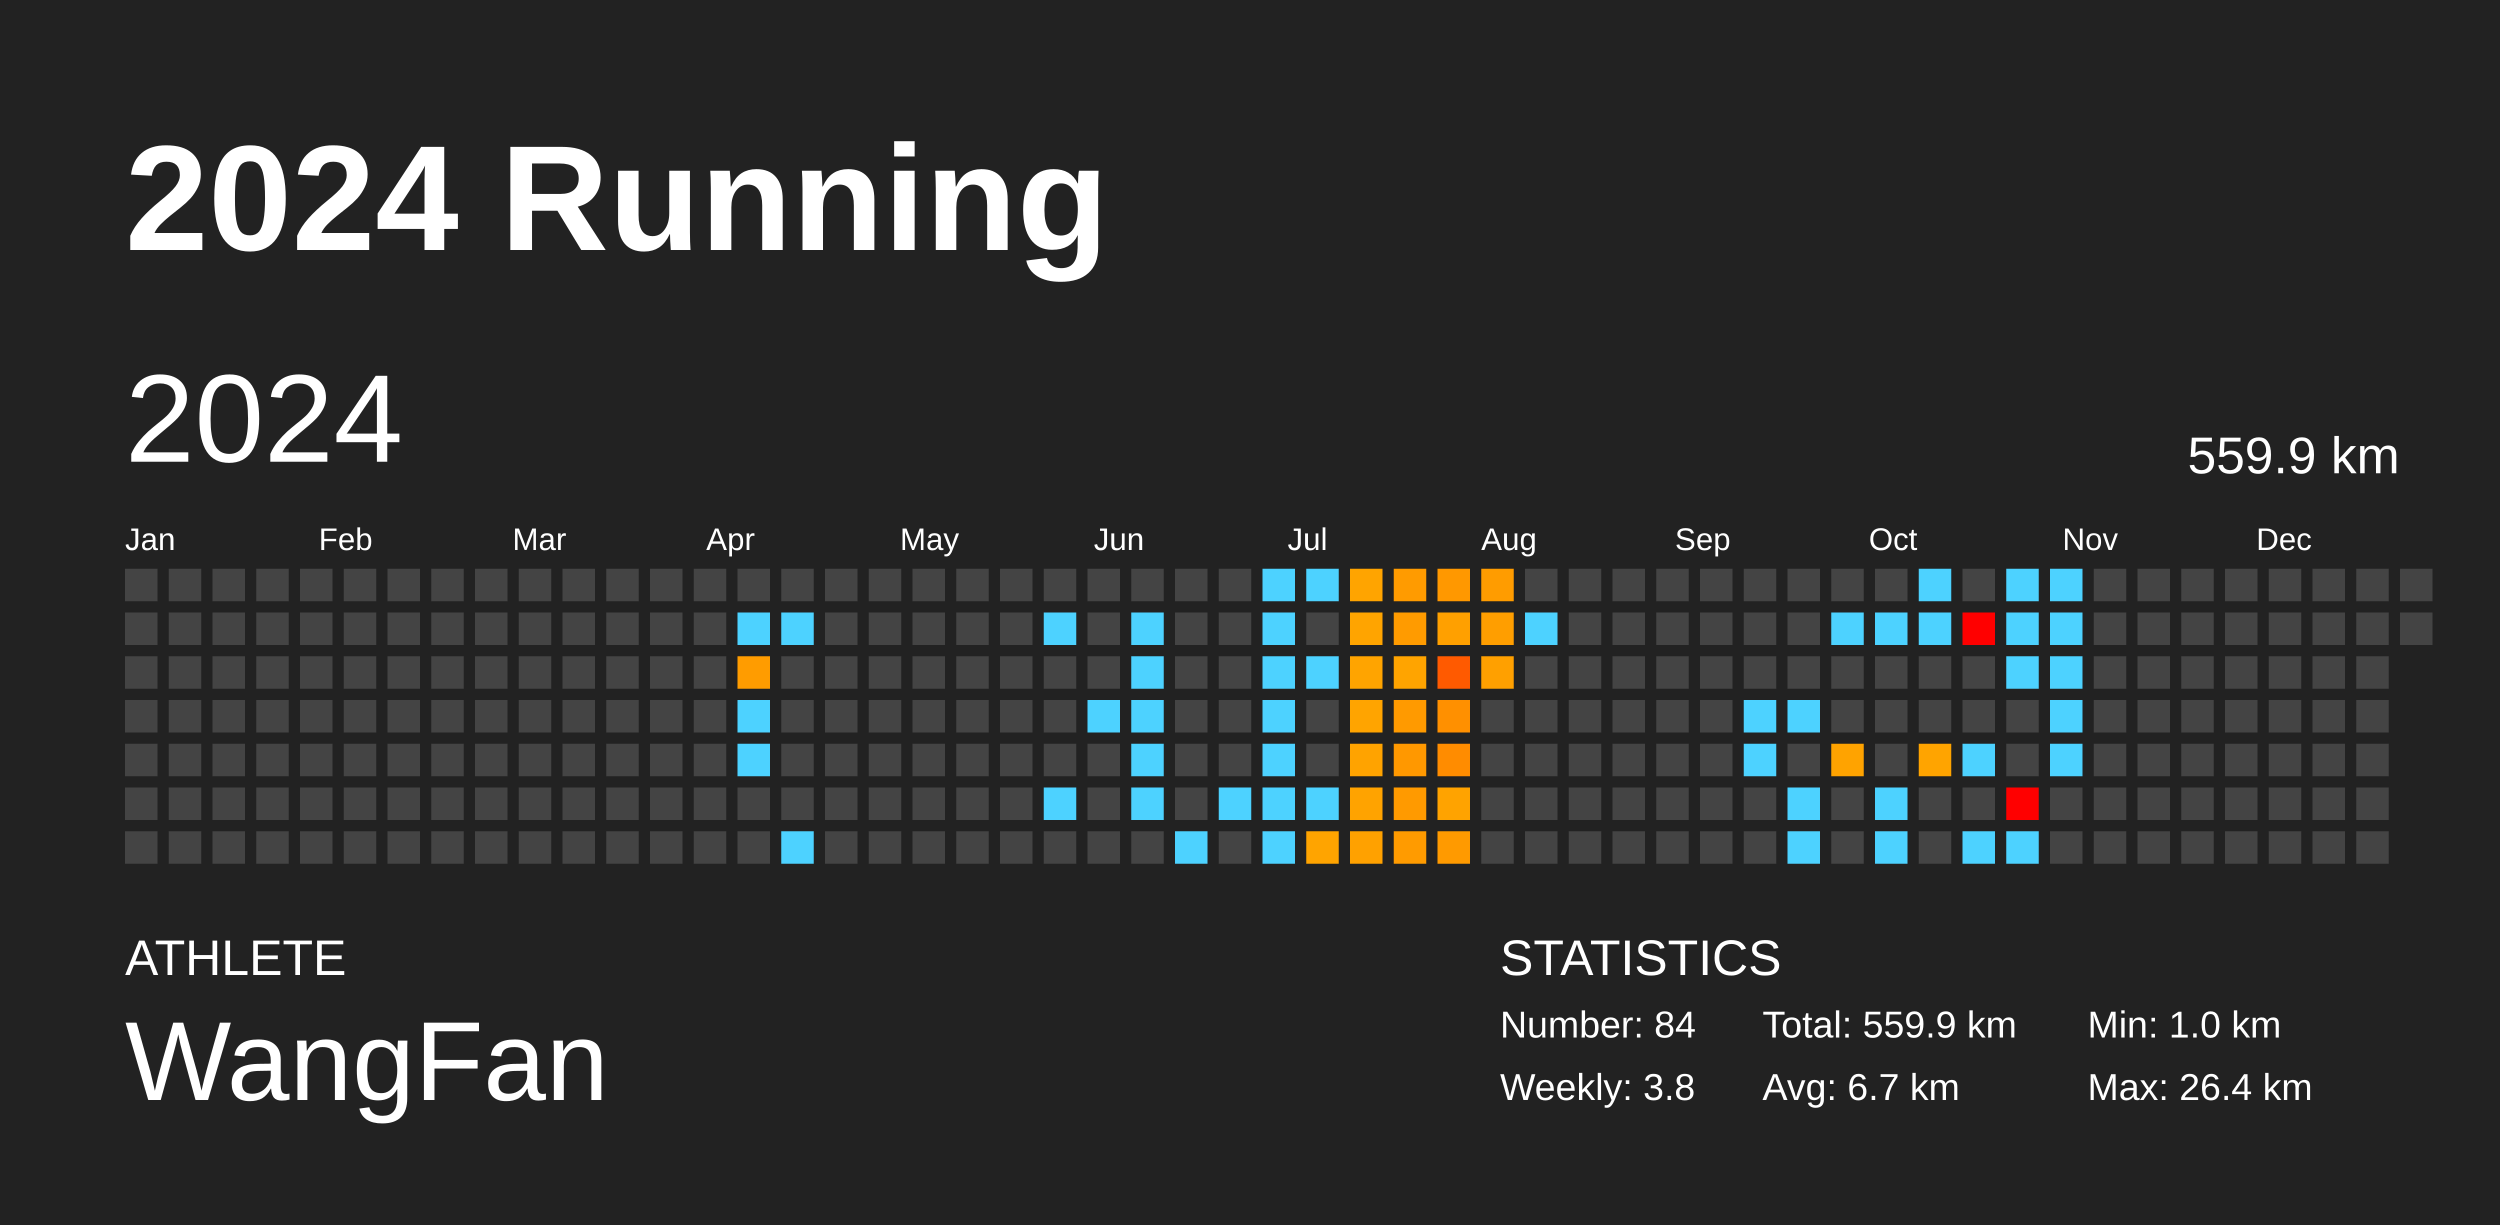
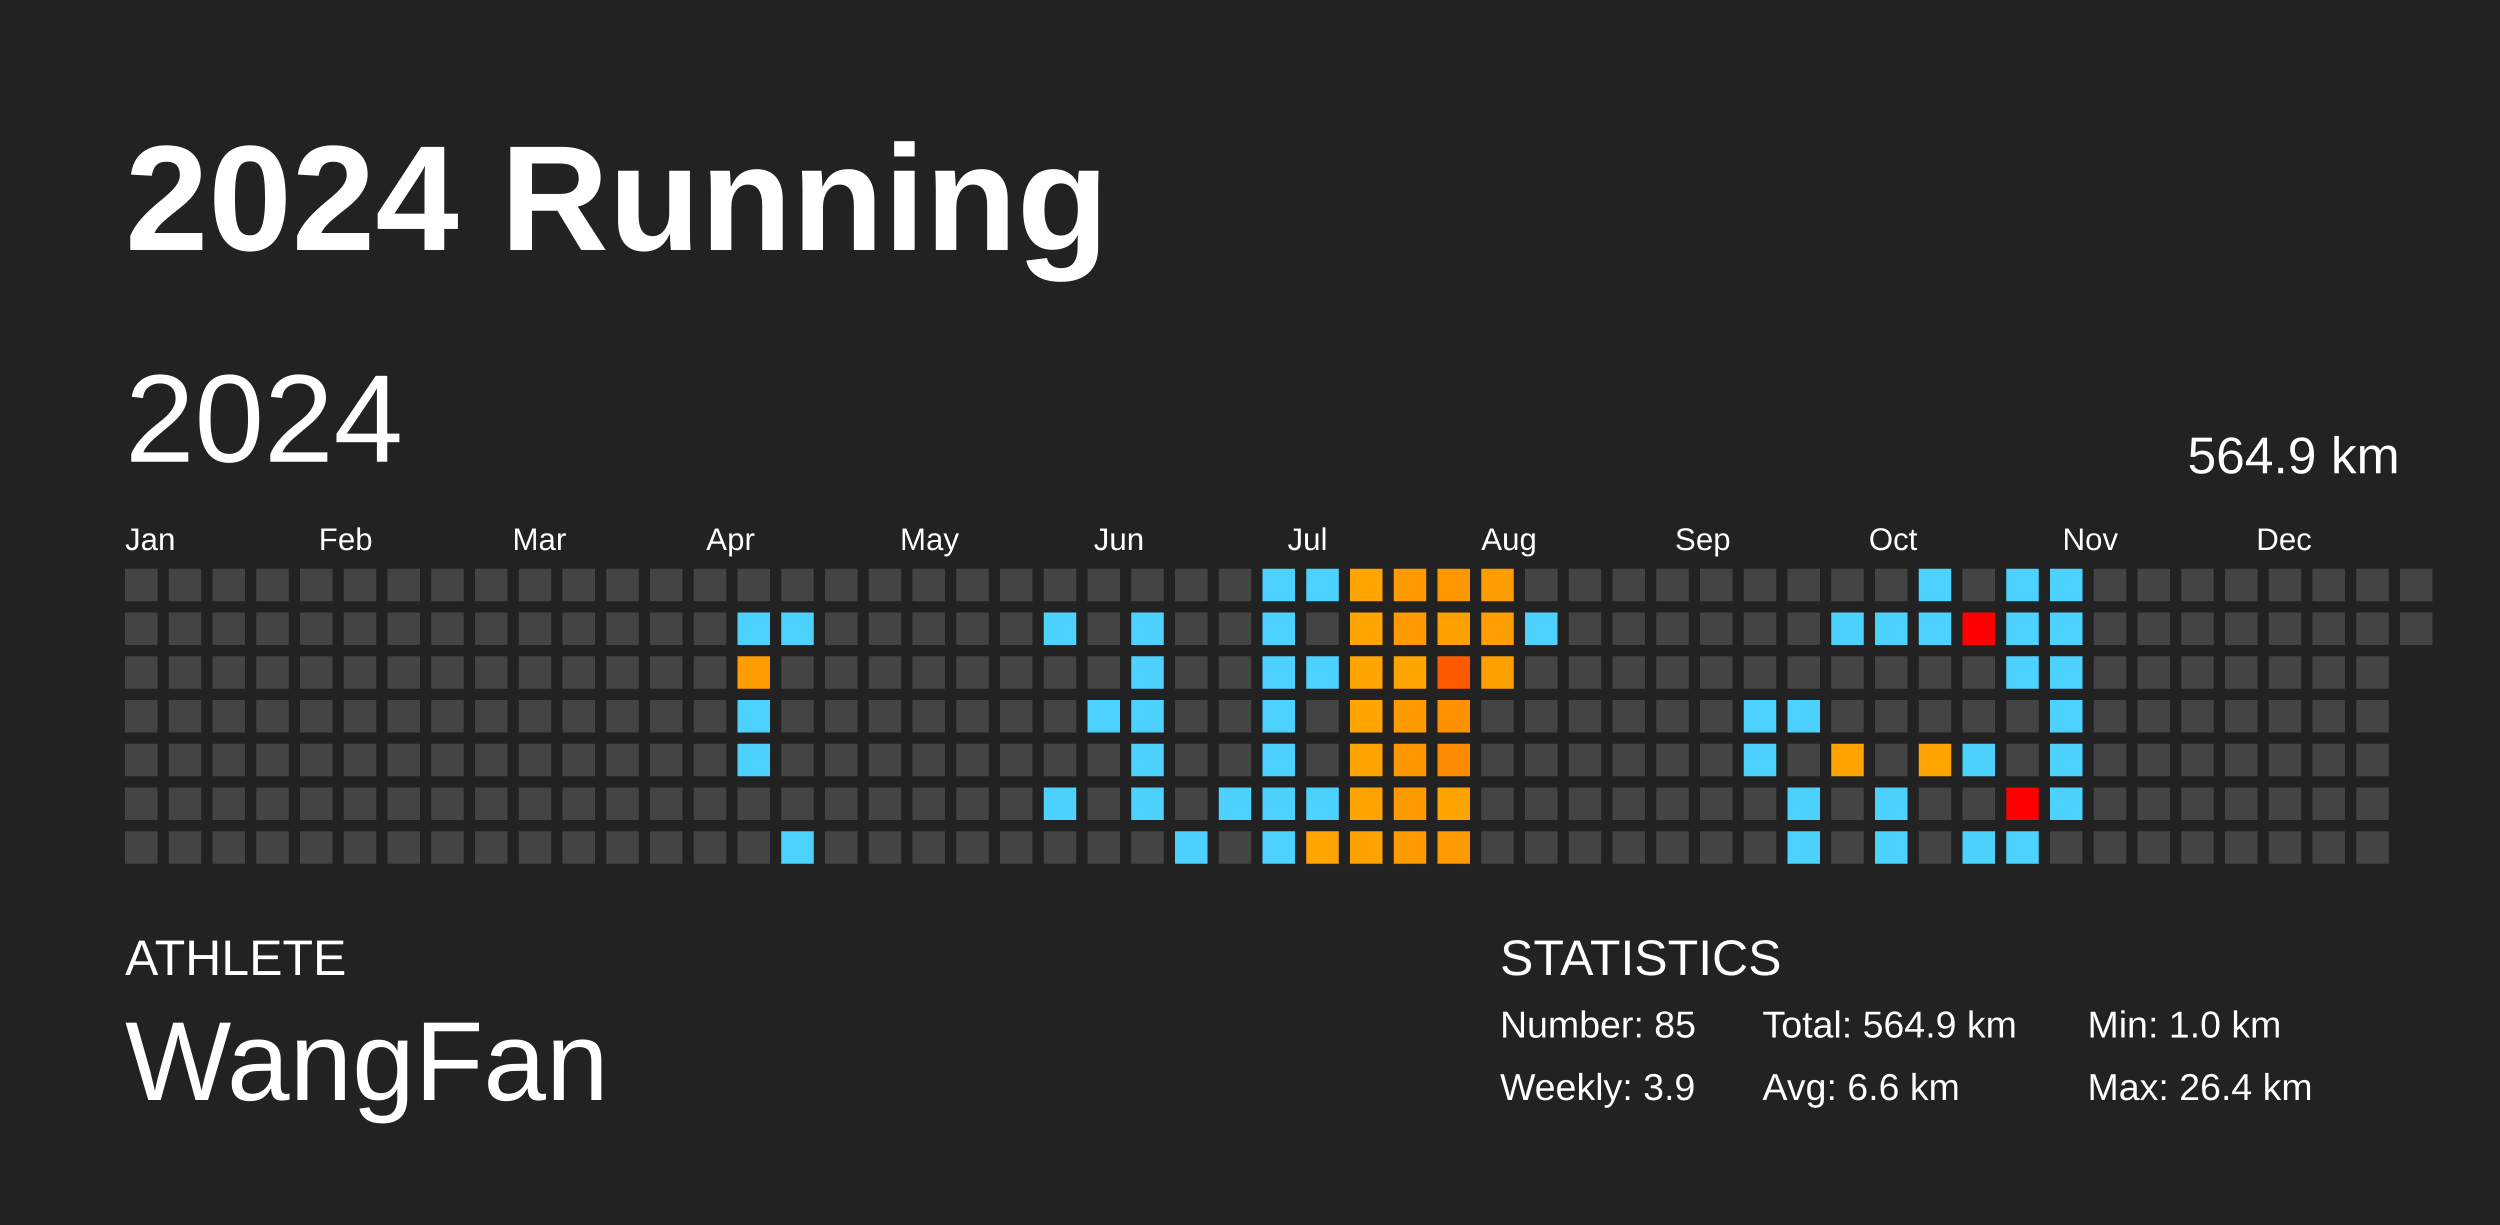
<svg xmlns="http://www.w3.org/2000/svg" baseProfile="full" height="98mm" version="1.1" viewBox="0,0,200,98" width="200mm">
  <defs />
  <rect fill="#222222" height="98" width="200" x="0" y="0" />
  <text fill="#FFFFFF" style="font-size:12px; font-family:Arial; font-weight:bold;" x="10" y="20">2024 Running</text>
  <text fill="#FFFFFF" style="font-size:4px; font-family:Arial" x="10" y="78">ATHLETE</text>
  <text fill="#FFFFFF" style="font-size:9px; font-family:Arial" x="10" y="88">WangFan</text>
  <text fill="#FFFFFF" style="font-size:4px; font-family:Arial" x="120" y="78">STATISTICS</text>
-   <text fill="#FFFFFF" style="font-size:3px; font-family:Arial" x="120" y="83">Number: 84</text>
-   <text fill="#FFFFFF" style="font-size:3px; font-family:Arial" x="120" y="88">Weekly: 3.8</text>
-   <text fill="#FFFFFF" style="font-size:3px; font-family:Arial" x="141" y="83">Total: 559.9 km</text>
-   <text fill="#FFFFFF" style="font-size:3px; font-family:Arial" x="141" y="88">Avg: 6.7 km</text>
+   <text fill="#FFFFFF" style="font-size:3px; font-family:Arial" x="120" y="83">Number: 85</text>
+   <text fill="#FFFFFF" style="font-size:3px; font-family:Arial" x="120" y="88">Weekly: 3.9</text>
+   <text fill="#FFFFFF" style="font-size:3px; font-family:Arial" x="141" y="83">Total: 564.9 km</text>
+   <text fill="#FFFFFF" style="font-size:3px; font-family:Arial" x="141" y="88">Avg: 6.6 km</text>
  <text fill="#FFFFFF" style="font-size:3px; font-family:Arial" x="167" y="83">Min: 1.0 km</text>
  <text fill="#FFFFFF" style="font-size:3px; font-family:Arial" x="167" y="88">Max: 26.4 km</text>
  <text dominant-baseline="hanging" fill="#FFFFFF" style="font-size:10.0px; font-family:Arial;" x="10" y="30">2024</text>
-   <text dominant-baseline="hanging" fill="#FFFFFF" style="font-size:4.125px; font-family:Arial;" x="175" y="35">559.9 km</text>
+   <text dominant-baseline="hanging" fill="#FFFFFF" style="font-size:4.125px; font-family:Arial;" x="175" y="35">564.9 km</text>
  <text fill="#FFFFFF" style="font-size:2.5px; font-family:Arial" x="10.0" y="44">Jan</text>
  <text fill="#FFFFFF" style="font-size:2.5px; font-family:Arial" x="25.5" y="44">Feb</text>
  <text fill="#FFFFFF" style="font-size:2.5px; font-family:Arial" x="41.0" y="44">Mar</text>
  <text fill="#FFFFFF" style="font-size:2.5px; font-family:Arial" x="56.5" y="44">Apr</text>
  <text fill="#FFFFFF" style="font-size:2.5px; font-family:Arial" x="72.0" y="44">May</text>
  <text fill="#FFFFFF" style="font-size:2.5px; font-family:Arial" x="87.5" y="44">Jun</text>
  <text fill="#FFFFFF" style="font-size:2.5px; font-family:Arial" x="103.0" y="44">Jul</text>
  <text fill="#FFFFFF" style="font-size:2.5px; font-family:Arial" x="118.5" y="44">Aug</text>
  <text fill="#FFFFFF" style="font-size:2.5px; font-family:Arial" x="134.0" y="44">Sep</text>
  <text fill="#FFFFFF" style="font-size:2.5px; font-family:Arial" x="149.5" y="44">Oct</text>
  <text fill="#FFFFFF" style="font-size:2.5px; font-family:Arial" x="165.0" y="44">Nov</text>
  <text fill="#FFFFFF" style="font-size:2.5px; font-family:Arial" x="180.5" y="44">Dec</text>
  <rect fill="#444444" height="2.6" width="2.6" x="10.0" y="45.5" />
  <rect fill="#444444" height="2.6" width="2.6" x="10.0" y="49.0" />
  <rect fill="#444444" height="2.6" width="2.6" x="10.0" y="52.5" />
  <rect fill="#444444" height="2.6" width="2.6" x="10.0" y="56.0" />
  <rect fill="#444444" height="2.6" width="2.6" x="10.0" y="59.5" />
  <rect fill="#444444" height="2.6" width="2.6" x="10.0" y="63.0" />
  <rect fill="#444444" height="2.6" width="2.6" x="10.0" y="66.5" />
  <rect fill="#444444" height="2.6" width="2.6" x="13.5" y="45.5" />
  <rect fill="#444444" height="2.6" width="2.6" x="13.5" y="49.0" />
  <rect fill="#444444" height="2.6" width="2.6" x="13.5" y="52.5" />
  <rect fill="#444444" height="2.6" width="2.6" x="13.5" y="56.0" />
  <rect fill="#444444" height="2.6" width="2.6" x="13.5" y="59.5" />
  <rect fill="#444444" height="2.6" width="2.6" x="13.5" y="63.0" />
  <rect fill="#444444" height="2.6" width="2.6" x="13.5" y="66.5" />
  <rect fill="#444444" height="2.6" width="2.6" x="17.0" y="45.5" />
  <rect fill="#444444" height="2.6" width="2.6" x="17.0" y="49.0" />
  <rect fill="#444444" height="2.6" width="2.6" x="17.0" y="52.5" />
  <rect fill="#444444" height="2.6" width="2.6" x="17.0" y="56.0" />
  <rect fill="#444444" height="2.6" width="2.6" x="17.0" y="59.5" />
  <rect fill="#444444" height="2.6" width="2.6" x="17.0" y="63.0" />
  <rect fill="#444444" height="2.6" width="2.6" x="17.0" y="66.5" />
  <rect fill="#444444" height="2.6" width="2.6" x="20.5" y="45.5" />
  <rect fill="#444444" height="2.6" width="2.6" x="20.5" y="49.0" />
  <rect fill="#444444" height="2.6" width="2.6" x="20.5" y="52.5" />
  <rect fill="#444444" height="2.6" width="2.6" x="20.5" y="56.0" />
  <rect fill="#444444" height="2.6" width="2.6" x="20.5" y="59.5" />
  <rect fill="#444444" height="2.6" width="2.6" x="20.5" y="63.0" />
  <rect fill="#444444" height="2.6" width="2.6" x="20.5" y="66.5" />
  <rect fill="#444444" height="2.6" width="2.6" x="24.0" y="45.5" />
  <rect fill="#444444" height="2.6" width="2.6" x="24.0" y="49.0" />
  <rect fill="#444444" height="2.6" width="2.6" x="24.0" y="52.5" />
  <rect fill="#444444" height="2.6" width="2.6" x="24.0" y="56.0" />
  <rect fill="#444444" height="2.6" width="2.6" x="24.0" y="59.5" />
  <rect fill="#444444" height="2.6" width="2.6" x="24.0" y="63.0" />
  <rect fill="#444444" height="2.6" width="2.6" x="24.0" y="66.5" />
  <rect fill="#444444" height="2.6" width="2.6" x="27.5" y="45.5" />
  <rect fill="#444444" height="2.6" width="2.6" x="27.5" y="49.0" />
  <rect fill="#444444" height="2.6" width="2.6" x="27.5" y="52.5" />
  <rect fill="#444444" height="2.6" width="2.6" x="27.5" y="56.0" />
  <rect fill="#444444" height="2.6" width="2.6" x="27.5" y="59.5" />
  <rect fill="#444444" height="2.6" width="2.6" x="27.5" y="63.0" />
  <rect fill="#444444" height="2.6" width="2.6" x="27.5" y="66.5" />
  <rect fill="#444444" height="2.6" width="2.6" x="31.0" y="45.5" />
  <rect fill="#444444" height="2.6" width="2.6" x="31.0" y="49.0" />
  <rect fill="#444444" height="2.6" width="2.6" x="31.0" y="52.5" />
  <rect fill="#444444" height="2.6" width="2.6" x="31.0" y="56.0" />
  <rect fill="#444444" height="2.6" width="2.6" x="31.0" y="59.5" />
  <rect fill="#444444" height="2.6" width="2.6" x="31.0" y="63.0" />
  <rect fill="#444444" height="2.6" width="2.6" x="31.0" y="66.5" />
  <rect fill="#444444" height="2.6" width="2.6" x="34.5" y="45.5" />
  <rect fill="#444444" height="2.6" width="2.6" x="34.5" y="49.0" />
  <rect fill="#444444" height="2.6" width="2.6" x="34.5" y="52.5" />
  <rect fill="#444444" height="2.6" width="2.6" x="34.5" y="56.0" />
  <rect fill="#444444" height="2.6" width="2.6" x="34.5" y="59.5" />
  <rect fill="#444444" height="2.6" width="2.6" x="34.5" y="63.0" />
  <rect fill="#444444" height="2.6" width="2.6" x="34.5" y="66.5" />
  <rect fill="#444444" height="2.6" width="2.6" x="38.0" y="45.5" />
  <rect fill="#444444" height="2.6" width="2.6" x="38.0" y="49.0" />
  <rect fill="#444444" height="2.6" width="2.6" x="38.0" y="52.5" />
  <rect fill="#444444" height="2.6" width="2.6" x="38.0" y="56.0" />
  <rect fill="#444444" height="2.6" width="2.6" x="38.0" y="59.5" />
  <rect fill="#444444" height="2.6" width="2.6" x="38.0" y="63.0" />
  <rect fill="#444444" height="2.6" width="2.6" x="38.0" y="66.5" />
  <rect fill="#444444" height="2.6" width="2.6" x="41.5" y="45.5" />
  <rect fill="#444444" height="2.6" width="2.6" x="41.5" y="49.0" />
  <rect fill="#444444" height="2.6" width="2.6" x="41.5" y="52.5" />
  <rect fill="#444444" height="2.6" width="2.6" x="41.5" y="56.0" />
  <rect fill="#444444" height="2.6" width="2.6" x="41.5" y="59.5" />
  <rect fill="#444444" height="2.6" width="2.6" x="41.5" y="63.0" />
  <rect fill="#444444" height="2.6" width="2.6" x="41.5" y="66.5" />
  <rect fill="#444444" height="2.6" width="2.6" x="45.0" y="45.5" />
  <rect fill="#444444" height="2.6" width="2.6" x="45.0" y="49.0" />
  <rect fill="#444444" height="2.6" width="2.6" x="45.0" y="52.5" />
  <rect fill="#444444" height="2.6" width="2.6" x="45.0" y="56.0" />
  <rect fill="#444444" height="2.6" width="2.6" x="45.0" y="59.5" />
  <rect fill="#444444" height="2.6" width="2.6" x="45.0" y="63.0" />
  <rect fill="#444444" height="2.6" width="2.6" x="45.0" y="66.5" />
  <rect fill="#444444" height="2.6" width="2.6" x="48.5" y="45.5" />
  <rect fill="#444444" height="2.6" width="2.6" x="48.5" y="49.0" />
  <rect fill="#444444" height="2.6" width="2.6" x="48.5" y="52.5" />
  <rect fill="#444444" height="2.6" width="2.6" x="48.5" y="56.0" />
  <rect fill="#444444" height="2.6" width="2.6" x="48.5" y="59.5" />
  <rect fill="#444444" height="2.6" width="2.6" x="48.5" y="63.0" />
  <rect fill="#444444" height="2.6" width="2.6" x="48.5" y="66.5" />
  <rect fill="#444444" height="2.6" width="2.6" x="52.0" y="45.5" />
  <rect fill="#444444" height="2.6" width="2.6" x="52.0" y="49.0" />
  <rect fill="#444444" height="2.6" width="2.6" x="52.0" y="52.5" />
  <rect fill="#444444" height="2.6" width="2.6" x="52.0" y="56.0" />
  <rect fill="#444444" height="2.6" width="2.6" x="52.0" y="59.5" />
  <rect fill="#444444" height="2.6" width="2.6" x="52.0" y="63.0" />
  <rect fill="#444444" height="2.6" width="2.6" x="52.0" y="66.5" />
  <rect fill="#444444" height="2.6" width="2.6" x="55.5" y="45.5" />
  <rect fill="#444444" height="2.6" width="2.6" x="55.5" y="49.0" />
  <rect fill="#444444" height="2.6" width="2.6" x="55.5" y="52.5" />
  <rect fill="#444444" height="2.6" width="2.6" x="55.5" y="56.0" />
  <rect fill="#444444" height="2.6" width="2.6" x="55.5" y="59.5" />
  <rect fill="#444444" height="2.6" width="2.6" x="55.5" y="63.0" />
  <rect fill="#444444" height="2.6" width="2.6" x="55.5" y="66.5" />
  <rect fill="#444444" height="2.6" width="2.6" x="59.0" y="45.5" />
  <rect fill="#4dd2ff" height="2.6" width="2.6" x="59.0" y="49.0" />
  <rect fill="#ff9c00" height="2.6" width="2.6" x="59.0" y="52.5" />
  <rect fill="#4dd2ff" height="2.6" width="2.6" x="59.0" y="56.0" />
  <rect fill="#4dd2ff" height="2.6" width="2.6" x="59.0" y="59.5" />
  <rect fill="#444444" height="2.6" width="2.6" x="59.0" y="63.0" />
  <rect fill="#444444" height="2.6" width="2.6" x="59.0" y="66.5" />
  <rect fill="#444444" height="2.6" width="2.6" x="62.5" y="45.5" />
  <rect fill="#4dd2ff" height="2.6" width="2.6" x="62.5" y="49.0" />
  <rect fill="#444444" height="2.6" width="2.6" x="62.5" y="52.5" />
  <rect fill="#444444" height="2.6" width="2.6" x="62.5" y="56.0" />
  <rect fill="#444444" height="2.6" width="2.6" x="62.5" y="59.5" />
  <rect fill="#444444" height="2.6" width="2.6" x="62.5" y="63.0" />
  <rect fill="#4dd2ff" height="2.6" width="2.6" x="62.5" y="66.5" />
  <rect fill="#444444" height="2.6" width="2.6" x="66.0" y="45.5" />
  <rect fill="#444444" height="2.6" width="2.6" x="66.0" y="49.0" />
  <rect fill="#444444" height="2.6" width="2.6" x="66.0" y="52.5" />
  <rect fill="#444444" height="2.6" width="2.6" x="66.0" y="56.0" />
  <rect fill="#444444" height="2.6" width="2.6" x="66.0" y="59.5" />
  <rect fill="#444444" height="2.6" width="2.6" x="66.0" y="63.0" />
  <rect fill="#444444" height="2.6" width="2.6" x="66.0" y="66.5" />
  <rect fill="#444444" height="2.6" width="2.6" x="69.5" y="45.5" />
  <rect fill="#444444" height="2.6" width="2.6" x="69.5" y="49.0" />
  <rect fill="#444444" height="2.6" width="2.6" x="69.5" y="52.5" />
  <rect fill="#444444" height="2.6" width="2.6" x="69.5" y="56.0" />
  <rect fill="#444444" height="2.6" width="2.6" x="69.5" y="59.5" />
  <rect fill="#444444" height="2.6" width="2.6" x="69.5" y="63.0" />
  <rect fill="#444444" height="2.6" width="2.6" x="69.5" y="66.5" />
  <rect fill="#444444" height="2.6" width="2.6" x="73.0" y="45.5" />
  <rect fill="#444444" height="2.6" width="2.6" x="73.0" y="49.0" />
  <rect fill="#444444" height="2.6" width="2.6" x="73.0" y="52.5" />
  <rect fill="#444444" height="2.6" width="2.6" x="73.0" y="56.0" />
  <rect fill="#444444" height="2.6" width="2.6" x="73.0" y="59.5" />
  <rect fill="#444444" height="2.6" width="2.6" x="73.0" y="63.0" />
  <rect fill="#444444" height="2.6" width="2.6" x="73.0" y="66.5" />
  <rect fill="#444444" height="2.6" width="2.6" x="76.5" y="45.5" />
  <rect fill="#444444" height="2.6" width="2.6" x="76.5" y="49.0" />
  <rect fill="#444444" height="2.6" width="2.6" x="76.5" y="52.5" />
  <rect fill="#444444" height="2.6" width="2.6" x="76.5" y="56.0" />
  <rect fill="#444444" height="2.6" width="2.6" x="76.5" y="59.5" />
  <rect fill="#444444" height="2.6" width="2.6" x="76.5" y="63.0" />
  <rect fill="#444444" height="2.6" width="2.6" x="76.5" y="66.5" />
  <rect fill="#444444" height="2.6" width="2.6" x="80.0" y="45.5" />
  <rect fill="#444444" height="2.6" width="2.6" x="80.0" y="49.0" />
  <rect fill="#444444" height="2.6" width="2.6" x="80.0" y="52.5" />
  <rect fill="#444444" height="2.6" width="2.6" x="80.0" y="56.0" />
  <rect fill="#444444" height="2.6" width="2.6" x="80.0" y="59.5" />
  <rect fill="#444444" height="2.6" width="2.6" x="80.0" y="63.0" />
  <rect fill="#444444" height="2.6" width="2.6" x="80.0" y="66.5" />
  <rect fill="#444444" height="2.6" width="2.6" x="83.5" y="45.5" />
  <rect fill="#4dd2ff" height="2.6" width="2.6" x="83.5" y="49.0" />
  <rect fill="#444444" height="2.6" width="2.6" x="83.5" y="52.5" />
  <rect fill="#444444" height="2.6" width="2.6" x="83.5" y="56.0" />
  <rect fill="#444444" height="2.6" width="2.6" x="83.5" y="59.5" />
  <rect fill="#4dd2ff" height="2.6" width="2.6" x="83.5" y="63.0" />
  <rect fill="#444444" height="2.6" width="2.6" x="83.5" y="66.5" />
  <rect fill="#444444" height="2.6" width="2.6" x="87.0" y="45.5" />
  <rect fill="#444444" height="2.6" width="2.6" x="87.0" y="49.0" />
  <rect fill="#444444" height="2.6" width="2.6" x="87.0" y="52.5" />
  <rect fill="#4dd2ff" height="2.6" width="2.6" x="87.0" y="56.0" />
  <rect fill="#444444" height="2.6" width="2.6" x="87.0" y="59.5" />
  <rect fill="#444444" height="2.6" width="2.6" x="87.0" y="63.0" />
  <rect fill="#444444" height="2.6" width="2.6" x="87.0" y="66.5" />
  <rect fill="#444444" height="2.6" width="2.6" x="90.5" y="45.5" />
  <rect fill="#4dd2ff" height="2.6" width="2.6" x="90.5" y="49.0" />
  <rect fill="#4dd2ff" height="2.6" width="2.6" x="90.5" y="52.5" />
  <rect fill="#4dd2ff" height="2.6" width="2.6" x="90.5" y="56.0" />
  <rect fill="#4dd2ff" height="2.6" width="2.6" x="90.5" y="59.5" />
  <rect fill="#4dd2ff" height="2.6" width="2.6" x="90.5" y="63.0" />
  <rect fill="#444444" height="2.6" width="2.6" x="90.5" y="66.5" />
  <rect fill="#444444" height="2.6" width="2.6" x="94.0" y="45.5" />
  <rect fill="#444444" height="2.6" width="2.6" x="94.0" y="49.0" />
  <rect fill="#444444" height="2.6" width="2.6" x="94.0" y="52.5" />
  <rect fill="#444444" height="2.6" width="2.6" x="94.0" y="56.0" />
  <rect fill="#444444" height="2.6" width="2.6" x="94.0" y="59.5" />
  <rect fill="#444444" height="2.6" width="2.6" x="94.0" y="63.0" />
  <rect fill="#4dd2ff" height="2.6" width="2.6" x="94.0" y="66.5" />
  <rect fill="#444444" height="2.6" width="2.6" x="97.5" y="45.5" />
  <rect fill="#444444" height="2.6" width="2.6" x="97.5" y="49.0" />
  <rect fill="#444444" height="2.6" width="2.6" x="97.5" y="52.5" />
  <rect fill="#444444" height="2.6" width="2.6" x="97.5" y="56.0" />
  <rect fill="#444444" height="2.6" width="2.6" x="97.5" y="59.5" />
  <rect fill="#4dd2ff" height="2.6" width="2.6" x="97.5" y="63.0" />
  <rect fill="#444444" height="2.6" width="2.6" x="97.5" y="66.5" />
  <rect fill="#4dd2ff" height="2.6" width="2.6" x="101.0" y="45.5" />
  <rect fill="#4dd2ff" height="2.6" width="2.6" x="101.0" y="49.0" />
  <rect fill="#4dd2ff" height="2.6" width="2.6" x="101.0" y="52.5" />
  <rect fill="#4dd2ff" height="2.6" width="2.6" x="101.0" y="56.0" />
  <rect fill="#4dd2ff" height="2.6" width="2.6" x="101.0" y="59.5" />
  <rect fill="#4dd2ff" height="2.6" width="2.6" x="101.0" y="63.0" />
  <rect fill="#4dd2ff" height="2.6" width="2.6" x="101.0" y="66.5" />
  <rect fill="#4dd2ff" height="2.6" width="2.6" x="104.5" y="45.5" />
  <rect fill="#444444" height="2.6" width="2.6" x="104.5" y="49.0" />
  <rect fill="#4dd2ff" height="2.6" width="2.6" x="104.5" y="52.5" />
  <rect fill="#444444" height="2.6" width="2.6" x="104.5" y="56.0" />
  <rect fill="#444444" height="2.6" width="2.6" x="104.5" y="59.5" />
  <rect fill="#4dd2ff" height="2.6" width="2.6" x="104.5" y="63.0" />
  <rect fill="#ffa400" height="2.6" width="2.6" x="104.5" y="66.5" />
  <rect fill="#ffa400" height="2.6" width="2.6" x="108.0" y="45.5" />
  <rect fill="#ffa400" height="2.6" width="2.6" x="108.0" y="49.0" />
  <rect fill="#ffa400" height="2.6" width="2.6" x="108.0" y="52.5" />
  <rect fill="#ffa400" height="2.6" width="2.6" x="108.0" y="56.0" />
  <rect fill="#ffa300" height="2.6" width="2.6" x="108.0" y="59.5" />
  <rect fill="#ffa300" height="2.6" width="2.6" x="108.0" y="63.0" />
  <rect fill="#ffa100" height="2.6" width="2.6" x="108.0" y="66.5" />
  <rect fill="#ff9b00" height="2.6" width="2.6" x="111.5" y="45.5" />
  <rect fill="#ff9b00" height="2.6" width="2.6" x="111.5" y="49.0" />
  <rect fill="#ffa400" height="2.6" width="2.6" x="111.5" y="52.5" />
  <rect fill="#ff9a00" height="2.6" width="2.6" x="111.5" y="56.0" />
  <rect fill="#ff9800" height="2.6" width="2.6" x="111.5" y="59.5" />
  <rect fill="#ff9a00" height="2.6" width="2.6" x="111.5" y="63.0" />
  <rect fill="#ff9b00" height="2.6" width="2.6" x="111.5" y="66.5" />
  <rect fill="#ff9800" height="2.6" width="2.6" x="115.0" y="45.5" />
  <rect fill="#ffa000" height="2.6" width="2.6" x="115.0" y="49.0" />
  <rect fill="#ff5a00" height="2.6" width="2.6" x="115.0" y="52.5" />
  <rect fill="#ff9000" height="2.6" width="2.6" x="115.0" y="56.0" />
  <rect fill="#ff8c00" height="2.6" width="2.6" x="115.0" y="59.5" />
  <rect fill="#ffa300" height="2.6" width="2.6" x="115.0" y="63.0" />
  <rect fill="#ff9a00" height="2.6" width="2.6" x="115.0" y="66.5" />
  <rect fill="#ff9c00" height="2.6" width="2.6" x="118.5" y="45.5" />
  <rect fill="#ff9e00" height="2.6" width="2.6" x="118.5" y="49.0" />
  <rect fill="#ffa000" height="2.6" width="2.6" x="118.5" y="52.5" />
  <rect fill="#444444" height="2.6" width="2.6" x="118.5" y="56.0" />
  <rect fill="#444444" height="2.6" width="2.6" x="118.5" y="59.5" />
  <rect fill="#444444" height="2.6" width="2.6" x="118.5" y="63.0" />
  <rect fill="#444444" height="2.6" width="2.6" x="118.5" y="66.5" />
  <rect fill="#444444" height="2.6" width="2.6" x="122.0" y="45.5" />
  <rect fill="#4dd2ff" height="2.6" width="2.6" x="122.0" y="49.0" />
  <rect fill="#444444" height="2.6" width="2.6" x="122.0" y="52.5" />
  <rect fill="#444444" height="2.6" width="2.6" x="122.0" y="56.0" />
  <rect fill="#444444" height="2.6" width="2.6" x="122.0" y="59.5" />
  <rect fill="#444444" height="2.6" width="2.6" x="122.0" y="63.0" />
  <rect fill="#444444" height="2.6" width="2.6" x="122.0" y="66.5" />
  <rect fill="#444444" height="2.6" width="2.6" x="125.5" y="45.5" />
  <rect fill="#444444" height="2.6" width="2.6" x="125.5" y="49.0" />
  <rect fill="#444444" height="2.6" width="2.6" x="125.5" y="52.5" />
  <rect fill="#444444" height="2.6" width="2.6" x="125.5" y="56.0" />
  <rect fill="#444444" height="2.6" width="2.6" x="125.5" y="59.5" />
  <rect fill="#444444" height="2.6" width="2.6" x="125.5" y="63.0" />
  <rect fill="#444444" height="2.6" width="2.6" x="125.5" y="66.5" />
  <rect fill="#444444" height="2.6" width="2.6" x="129.0" y="45.5" />
  <rect fill="#444444" height="2.6" width="2.6" x="129.0" y="49.0" />
  <rect fill="#444444" height="2.6" width="2.6" x="129.0" y="52.5" />
  <rect fill="#444444" height="2.6" width="2.6" x="129.0" y="56.0" />
  <rect fill="#444444" height="2.6" width="2.6" x="129.0" y="59.5" />
  <rect fill="#444444" height="2.6" width="2.6" x="129.0" y="63.0" />
  <rect fill="#444444" height="2.6" width="2.6" x="129.0" y="66.5" />
  <rect fill="#444444" height="2.6" width="2.6" x="132.5" y="45.5" />
  <rect fill="#444444" height="2.6" width="2.6" x="132.5" y="49.0" />
  <rect fill="#444444" height="2.6" width="2.6" x="132.5" y="52.5" />
  <rect fill="#444444" height="2.6" width="2.6" x="132.5" y="56.0" />
  <rect fill="#444444" height="2.6" width="2.6" x="132.5" y="59.5" />
  <rect fill="#444444" height="2.6" width="2.6" x="132.5" y="63.0" />
  <rect fill="#444444" height="2.6" width="2.6" x="132.5" y="66.5" />
  <rect fill="#444444" height="2.6" width="2.6" x="136.0" y="45.5" />
  <rect fill="#444444" height="2.6" width="2.6" x="136.0" y="49.0" />
  <rect fill="#444444" height="2.6" width="2.6" x="136.0" y="52.5" />
  <rect fill="#444444" height="2.6" width="2.6" x="136.0" y="56.0" />
  <rect fill="#444444" height="2.6" width="2.6" x="136.0" y="59.5" />
  <rect fill="#444444" height="2.6" width="2.6" x="136.0" y="63.0" />
  <rect fill="#444444" height="2.6" width="2.6" x="136.0" y="66.5" />
  <rect fill="#444444" height="2.6" width="2.6" x="139.5" y="45.5" />
  <rect fill="#444444" height="2.6" width="2.6" x="139.5" y="49.0" />
  <rect fill="#444444" height="2.6" width="2.6" x="139.5" y="52.5" />
  <rect fill="#4dd2ff" height="2.6" width="2.6" x="139.5" y="56.0" />
  <rect fill="#4dd2ff" height="2.6" width="2.6" x="139.5" y="59.5" />
  <rect fill="#444444" height="2.6" width="2.6" x="139.5" y="63.0" />
  <rect fill="#444444" height="2.6" width="2.6" x="139.5" y="66.5" />
  <rect fill="#444444" height="2.6" width="2.6" x="143.0" y="45.5" />
  <rect fill="#444444" height="2.6" width="2.6" x="143.0" y="49.0" />
  <rect fill="#444444" height="2.6" width="2.6" x="143.0" y="52.5" />
  <rect fill="#4dd2ff" height="2.6" width="2.6" x="143.0" y="56.0" />
  <rect fill="#444444" height="2.6" width="2.6" x="143.0" y="59.5" />
  <rect fill="#4dd2ff" height="2.6" width="2.6" x="143.0" y="63.0" />
  <rect fill="#4dd2ff" height="2.6" width="2.6" x="143.0" y="66.5" />
  <rect fill="#444444" height="2.6" width="2.6" x="146.5" y="45.5" />
  <rect fill="#4dd2ff" height="2.6" width="2.6" x="146.5" y="49.0" />
  <rect fill="#444444" height="2.6" width="2.6" x="146.5" y="52.5" />
  <rect fill="#444444" height="2.6" width="2.6" x="146.5" y="56.0" />
  <rect fill="#ffa300" height="2.6" width="2.6" x="146.5" y="59.5" />
  <rect fill="#444444" height="2.6" width="2.6" x="146.5" y="63.0" />
  <rect fill="#444444" height="2.6" width="2.6" x="146.5" y="66.5" />
  <rect fill="#444444" height="2.6" width="2.6" x="150.0" y="45.5" />
  <rect fill="#4dd2ff" height="2.6" width="2.6" x="150.0" y="49.0" />
  <rect fill="#444444" height="2.6" width="2.6" x="150.0" y="52.5" />
  <rect fill="#444444" height="2.6" width="2.6" x="150.0" y="56.0" />
  <rect fill="#444444" height="2.6" width="2.6" x="150.0" y="59.5" />
  <rect fill="#4dd2ff" height="2.6" width="2.6" x="150.0" y="63.0" />
  <rect fill="#4dd2ff" height="2.6" width="2.6" x="150.0" y="66.5" />
  <rect fill="#4dd2ff" height="2.6" width="2.6" x="153.5" y="45.5" />
  <rect fill="#4dd2ff" height="2.6" width="2.6" x="153.5" y="49.0" />
  <rect fill="#444444" height="2.6" width="2.6" x="153.5" y="52.5" />
  <rect fill="#444444" height="2.6" width="2.6" x="153.5" y="56.0" />
  <rect fill="#ffa400" height="2.6" width="2.6" x="153.5" y="59.5" />
  <rect fill="#444444" height="2.6" width="2.6" x="153.5" y="63.0" />
  <rect fill="#444444" height="2.6" width="2.6" x="153.5" y="66.5" />
  <rect fill="#444444" height="2.6" width="2.6" x="157.0" y="45.5" />
  <rect fill="red" height="2.6" width="2.6" x="157.0" y="49.0" />
  <rect fill="#444444" height="2.6" width="2.6" x="157.0" y="52.5" />
  <rect fill="#444444" height="2.6" width="2.6" x="157.0" y="56.0" />
  <rect fill="#4dd2ff" height="2.6" width="2.6" x="157.0" y="59.5" />
  <rect fill="#444444" height="2.6" width="2.6" x="157.0" y="63.0" />
  <rect fill="#4dd2ff" height="2.6" width="2.6" x="157.0" y="66.5" />
  <rect fill="#4dd2ff" height="2.6" width="2.6" x="160.5" y="45.5" />
  <rect fill="#4dd2ff" height="2.6" width="2.6" x="160.5" y="49.0" />
  <rect fill="#4dd2ff" height="2.6" width="2.6" x="160.5" y="52.5" />
  <rect fill="#444444" height="2.6" width="2.6" x="160.5" y="56.0" />
  <rect fill="#444444" height="2.6" width="2.6" x="160.5" y="59.5" />
  <rect fill="red" height="2.6" width="2.6" x="160.5" y="63.0" />
  <rect fill="#4dd2ff" height="2.6" width="2.6" x="160.5" y="66.5" />
  <rect fill="#4dd2ff" height="2.6" width="2.6" x="164.0" y="45.5" />
  <rect fill="#4dd2ff" height="2.6" width="2.6" x="164.0" y="49.0" />
  <rect fill="#4dd2ff" height="2.6" width="2.6" x="164.0" y="52.5" />
  <rect fill="#4dd2ff" height="2.6" width="2.6" x="164.0" y="56.0" />
  <rect fill="#4dd2ff" height="2.6" width="2.6" x="164.0" y="59.5" />
-   <rect fill="#444444" height="2.6" width="2.6" x="164.0" y="63.0" />
+   <rect fill="#4dd2ff" height="2.6" width="2.6" x="164.0" y="63.0" />
  <rect fill="#444444" height="2.6" width="2.6" x="164.0" y="66.5" />
  <rect fill="#444444" height="2.6" width="2.6" x="167.5" y="45.5" />
  <rect fill="#444444" height="2.6" width="2.6" x="167.5" y="49.0" />
  <rect fill="#444444" height="2.6" width="2.6" x="167.5" y="52.5" />
  <rect fill="#444444" height="2.6" width="2.6" x="167.5" y="56.0" />
  <rect fill="#444444" height="2.6" width="2.6" x="167.5" y="59.5" />
  <rect fill="#444444" height="2.6" width="2.6" x="167.5" y="63.0" />
  <rect fill="#444444" height="2.6" width="2.6" x="167.5" y="66.5" />
  <rect fill="#444444" height="2.6" width="2.6" x="171.0" y="45.5" />
  <rect fill="#444444" height="2.6" width="2.6" x="171.0" y="49.0" />
  <rect fill="#444444" height="2.6" width="2.6" x="171.0" y="52.5" />
  <rect fill="#444444" height="2.6" width="2.6" x="171.0" y="56.0" />
  <rect fill="#444444" height="2.6" width="2.6" x="171.0" y="59.5" />
  <rect fill="#444444" height="2.6" width="2.6" x="171.0" y="63.0" />
  <rect fill="#444444" height="2.6" width="2.6" x="171.0" y="66.5" />
  <rect fill="#444444" height="2.6" width="2.6" x="174.5" y="45.5" />
  <rect fill="#444444" height="2.6" width="2.6" x="174.5" y="49.0" />
  <rect fill="#444444" height="2.6" width="2.6" x="174.5" y="52.5" />
  <rect fill="#444444" height="2.6" width="2.6" x="174.5" y="56.0" />
  <rect fill="#444444" height="2.6" width="2.6" x="174.5" y="59.5" />
  <rect fill="#444444" height="2.6" width="2.6" x="174.5" y="63.0" />
  <rect fill="#444444" height="2.6" width="2.6" x="174.5" y="66.5" />
  <rect fill="#444444" height="2.6" width="2.6" x="178.0" y="45.5" />
  <rect fill="#444444" height="2.6" width="2.6" x="178.0" y="49.0" />
  <rect fill="#444444" height="2.6" width="2.6" x="178.0" y="52.5" />
  <rect fill="#444444" height="2.6" width="2.6" x="178.0" y="56.0" />
  <rect fill="#444444" height="2.6" width="2.6" x="178.0" y="59.5" />
  <rect fill="#444444" height="2.6" width="2.6" x="178.0" y="63.0" />
  <rect fill="#444444" height="2.6" width="2.6" x="178.0" y="66.5" />
  <rect fill="#444444" height="2.6" width="2.6" x="181.5" y="45.5" />
  <rect fill="#444444" height="2.6" width="2.6" x="181.5" y="49.0" />
  <rect fill="#444444" height="2.6" width="2.6" x="181.5" y="52.5" />
  <rect fill="#444444" height="2.6" width="2.6" x="181.5" y="56.0" />
  <rect fill="#444444" height="2.6" width="2.6" x="181.5" y="59.5" />
  <rect fill="#444444" height="2.6" width="2.6" x="181.5" y="63.0" />
  <rect fill="#444444" height="2.6" width="2.6" x="181.5" y="66.5" />
  <rect fill="#444444" height="2.6" width="2.6" x="185.0" y="45.5" />
  <rect fill="#444444" height="2.6" width="2.6" x="185.0" y="49.0" />
  <rect fill="#444444" height="2.6" width="2.6" x="185.0" y="52.5" />
  <rect fill="#444444" height="2.6" width="2.6" x="185.0" y="56.0" />
  <rect fill="#444444" height="2.6" width="2.6" x="185.0" y="59.5" />
  <rect fill="#444444" height="2.6" width="2.6" x="185.0" y="63.0" />
  <rect fill="#444444" height="2.6" width="2.6" x="185.0" y="66.5" />
  <rect fill="#444444" height="2.6" width="2.6" x="188.5" y="45.5" />
  <rect fill="#444444" height="2.6" width="2.6" x="188.5" y="49.0" />
  <rect fill="#444444" height="2.6" width="2.6" x="188.5" y="52.5" />
  <rect fill="#444444" height="2.6" width="2.6" x="188.5" y="56.0" />
  <rect fill="#444444" height="2.6" width="2.6" x="188.5" y="59.5" />
  <rect fill="#444444" height="2.6" width="2.6" x="188.5" y="63.0" />
  <rect fill="#444444" height="2.6" width="2.6" x="188.5" y="66.5" />
  <rect fill="#444444" height="2.6" width="2.6" x="192.0" y="45.5" />
  <rect fill="#444444" height="2.6" width="2.6" x="192.0" y="49.0" />
</svg>
